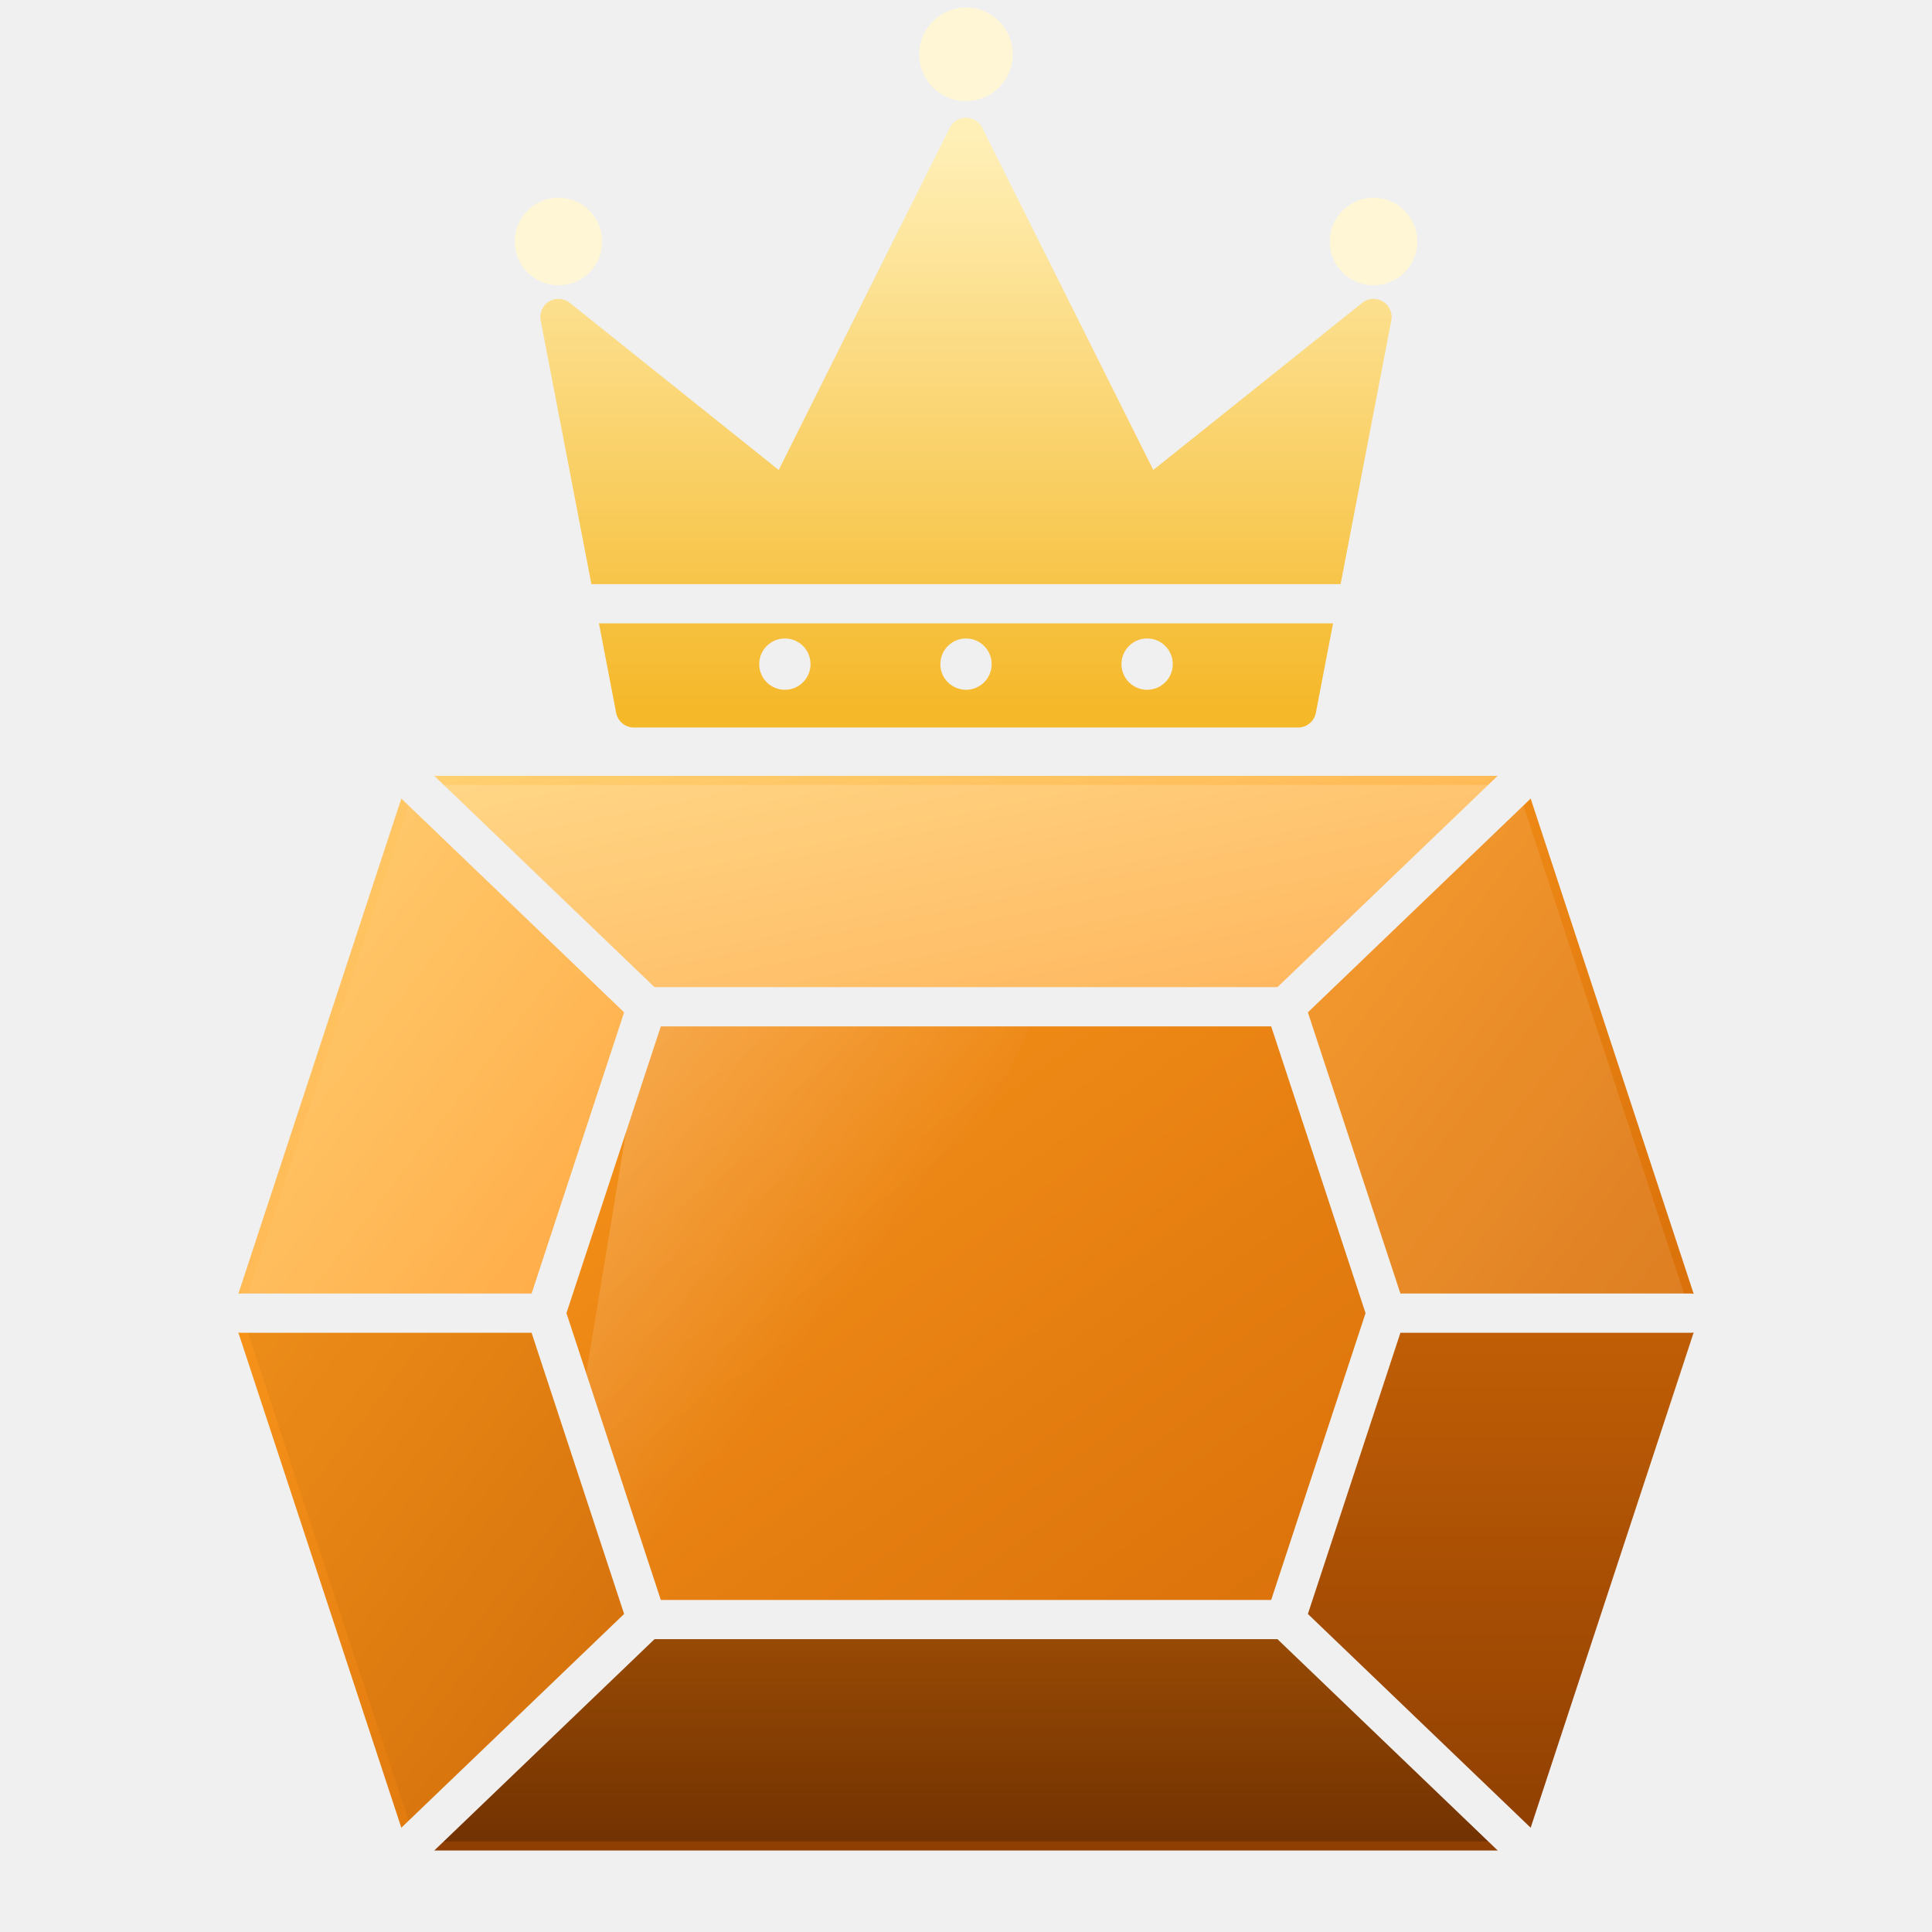
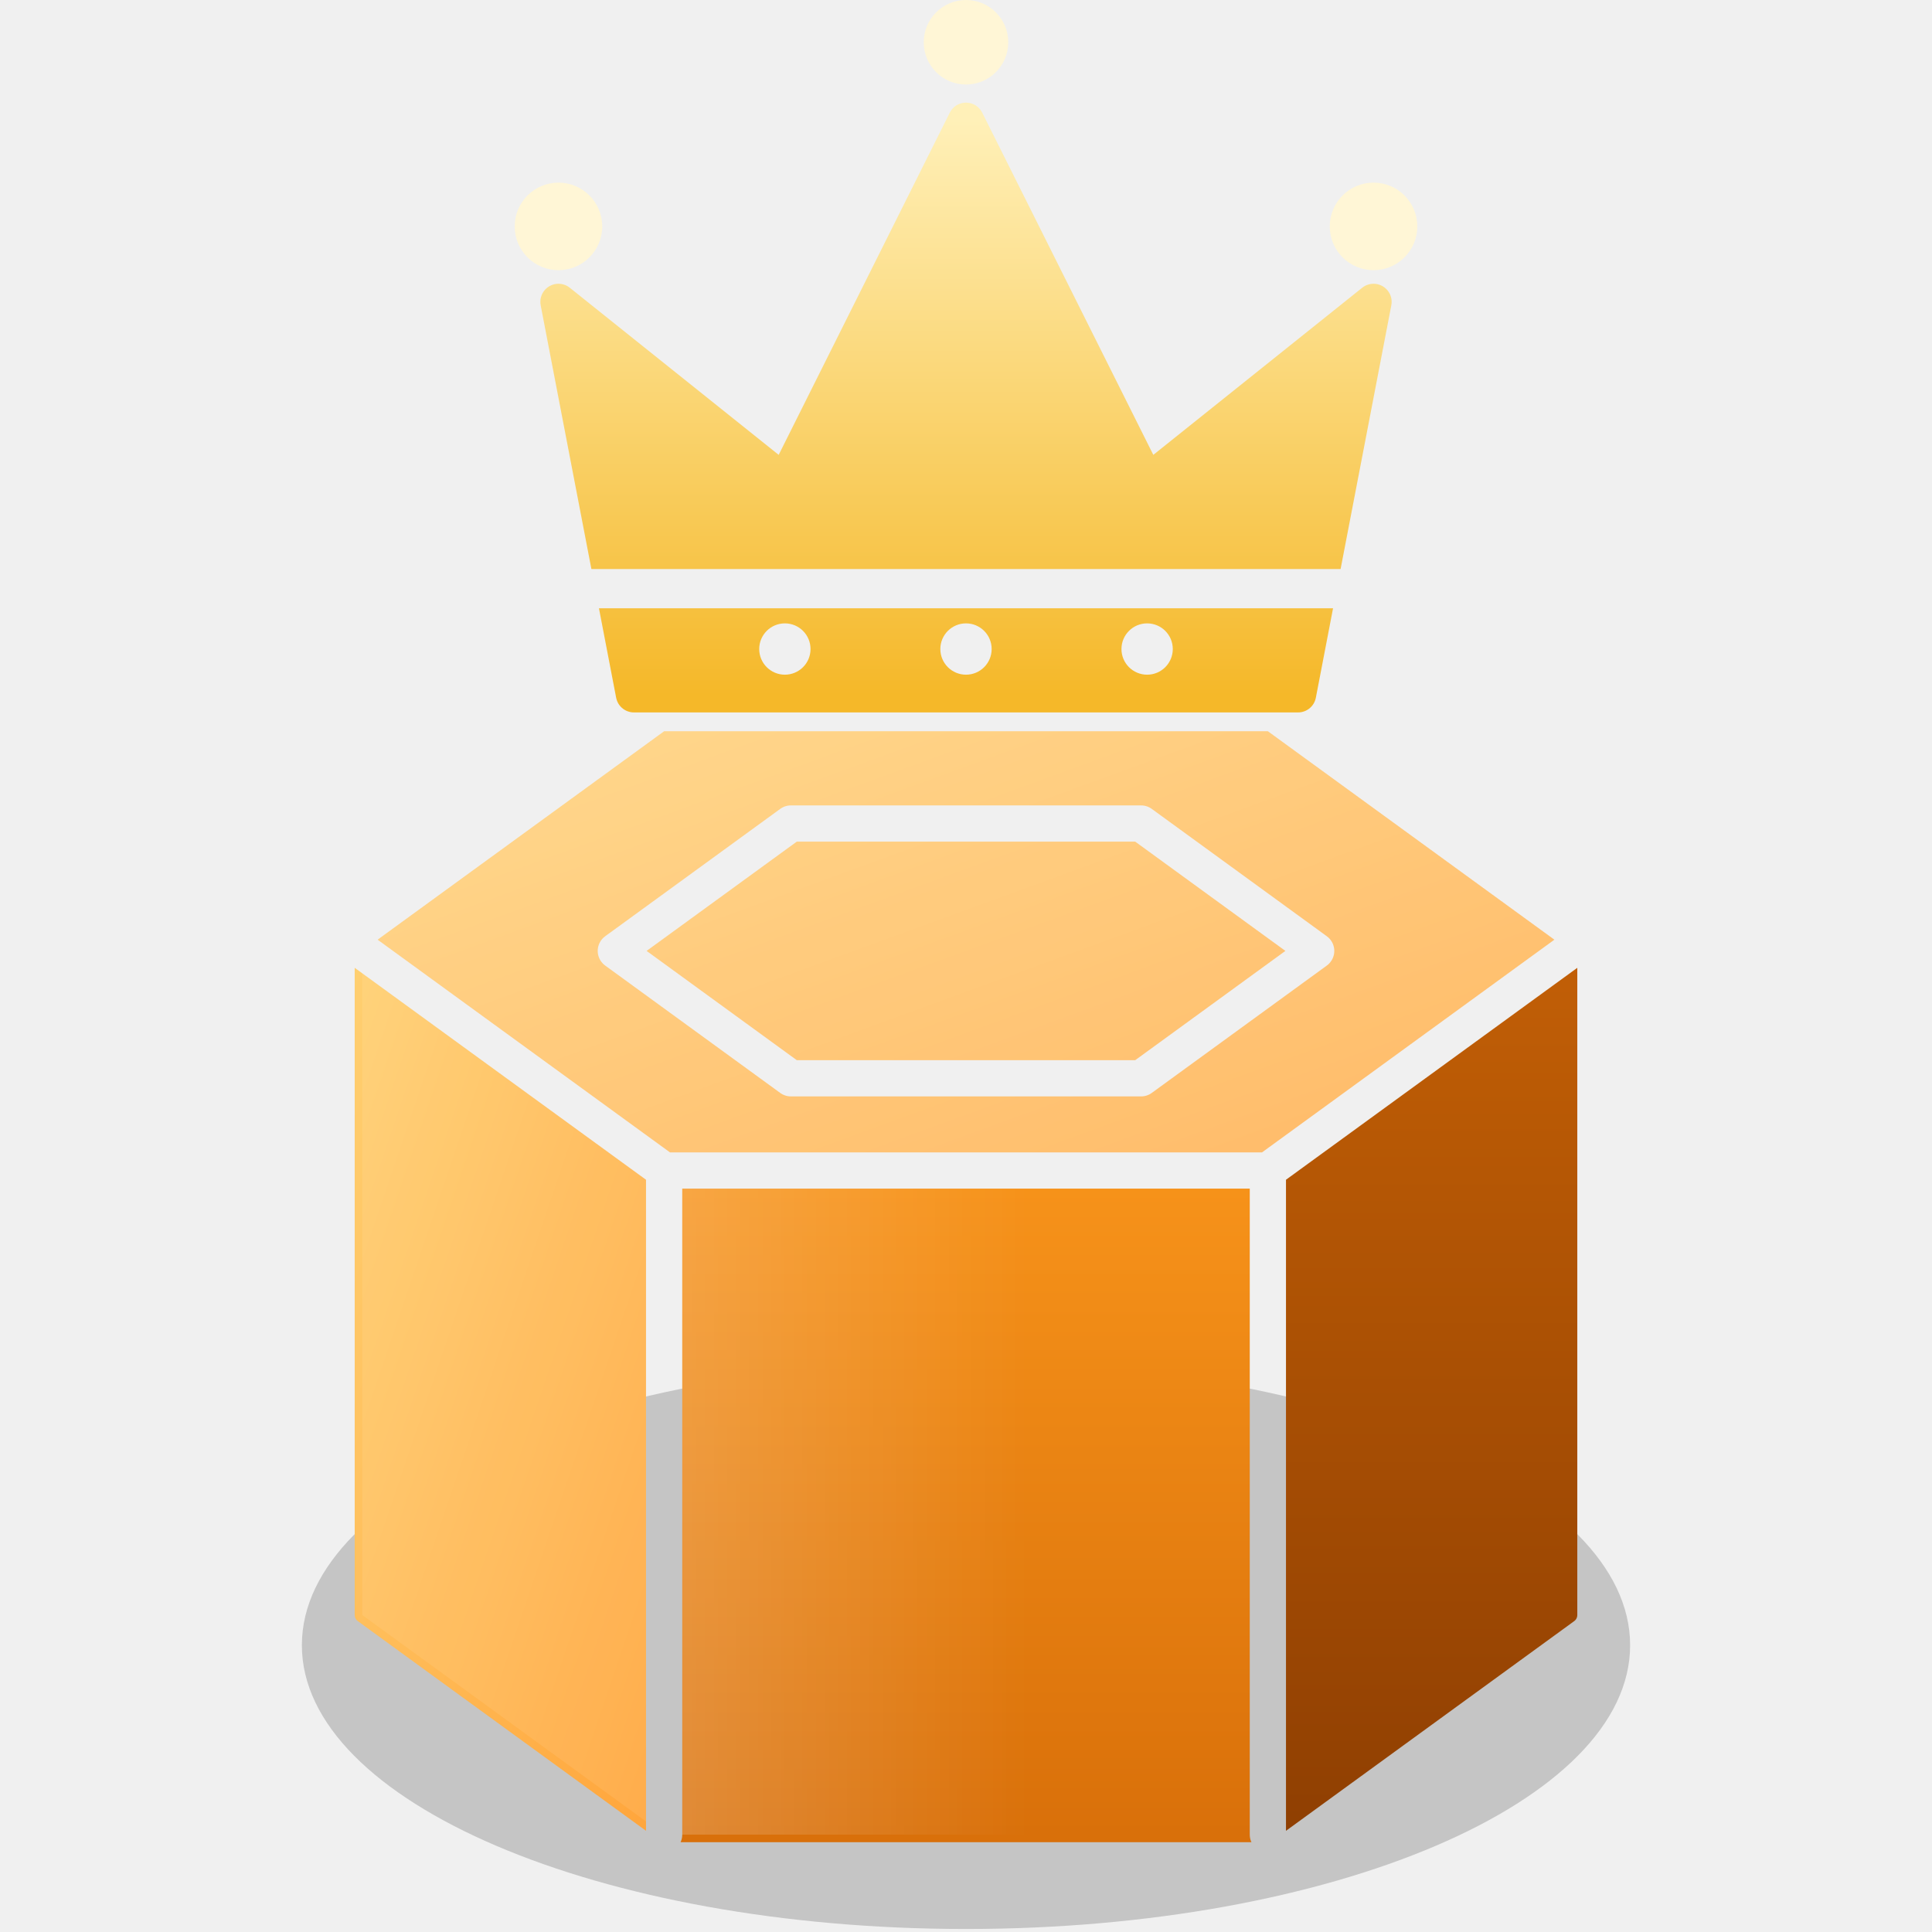
<svg xmlns="http://www.w3.org/2000/svg" viewBox="0 0 128 128" width="128" height="128" role="img" aria-label="Block Master">
  <defs>
    <linearGradient id="default-top" x1="0" y1="0" x2="1" y2="1">
      <stop offset="0" stop-color="#ffcf70" />
      <stop offset="1" stop-color="#ffa43a" />
    </linearGradient>
-     <linearGradient id="default-left" x1="0" y1="0" x2="1" y2="1">
+     <linearGradient id="default-left" x1="0" y1="0" x2="0" y2="1">
      <stop offset="0" stop-color="#f7931a" />
      <stop offset="1" stop-color="#d9700a" />
    </linearGradient>
    <linearGradient id="default-right" x1="0" y1="0" x2="0" y2="1">
      <stop offset="0" stop-color="#c25f06" />
      <stop offset="1" stop-color="#8f3f02" />
    </linearGradient>
    <linearGradient id="default-crown" x1="0" y1="0" x2="0" y2="1">
      <stop offset="0" stop-color="#fff0b8" />
      <stop offset="1" stop-color="#f5b829" />
    </linearGradient>
-     <linearGradient id="default-table" x1="0" y1="0" x2="1" y2="1">
-       <stop offset="0" stop-color="#f7931a" />
-       <stop offset="1" stop-color="#d9700a" />
+     <linearGradient id="default-lid" x1="0" y1="0" x2="1" y2="1">
+       <stop offset="0" stop-color="#ffcf70" />
+       <stop offset="1" stop-color="#ffa43a" />
    </linearGradient>
-     <linearGradient id="default-sheen" x1="0" y1="0" x2="1" y2="1">
-       <stop offset="0" stop-color="#ffffff" stop-opacity="0.5" />
-       <stop offset="0.55" stop-color="#ffffff" stop-opacity="0" />
+     <linearGradient id="default-sheen" x1="0" y1="0" x2="1" y2="0">
+       <stop offset="0" stop-color="#ffffff" stop-opacity="0.32" />
+       <stop offset="0.6" stop-color="#ffffff" stop-opacity="0" />
    </linearGradient>
-     <clipPath id="default-tablec">
-       <path d="M42.84,66.7 L85.16,66.7 L91.84,87 L85.16,107.3 L42.84,107.3 L36.16,87 Z" />
+     <clipPath id="default-frontc">
+       <path d="M84,77.55 L44,77.55 L44,121.55 L84,121.55 Z" />
    </clipPath>
-     <clipPath id="default-gemc">
-       <path d="M27.52,52 L100.48,52 L112,87 L100.48,122 L27.52,122 L16,87 Z" />
+     <clipPath id="default-lidc">
+       <path d="M104,63 L84,77.55 L44,77.55 L24,63 L44,48.45 L84,48.45 Z" />
    </clipPath>
    <mask id="default-gem" maskUnits="userSpaceOnUse" x="0" y="0" width="128" height="128">
      <rect width="128" height="128" fill="white" />
-       <path d="M27.52,52 L42.84,66.7 M100.48,52 L85.16,66.7 M112,87 L91.84,87 M100.48,122 L85.16,107.3 M27.52,122 L42.84,107.3 M16,87 L36.16,87 M42.84,66.7 L85.16,66.7 L91.84,87 L85.16,107.3 L42.84,107.3 L36.16,87 Z" stroke="black" stroke-width="2.6" stroke-linecap="round" stroke-linejoin="round" fill="none" />
-       <g clip-path="url(#default-tablec)" />
+       <path d="M104,63 L84,77.55 L44,77.55 L24,63 M84,77.55 L84,121.55 M44,77.55 L44,121.55 M87.2,63 L75.6,71.44 L52.4,71.44 L40.8,63 L52.4,54.56 L75.6,54.56 Z" stroke="black" stroke-width="2.4" stroke-linecap="round" stroke-linejoin="round" fill="none" />
+       <g clip-path="url(#default-frontc)" />
    </mask>
    <mask id="default-crownm" maskUnits="userSpaceOnUse" x="0" y="0" width="128" height="128">
      <rect width="128" height="128" fill="white" />
-       <path d="M38,40 L90,40" stroke="black" stroke-width="2.6" />
-       <circle cx="52" cy="44" r="1.7" fill="black" />
-       <circle cx="64" cy="44" r="1.7" fill="black" />
-       <circle cx="76" cy="44" r="1.7" fill="black" />
+       <path d="M38,39 L90,39" stroke="black" stroke-width="2.6" />
+       <circle cx="52" cy="43" r="1.7" fill="black" />
+       <circle cx="64" cy="43" r="1.7" fill="black" />
+       <circle cx="76" cy="43" r="1.7" fill="black" />
    </mask>
  </defs>
+   <ellipse cx="64" cy="109" rx="44" ry="18.8" fill="#000000" opacity="0.18" />
  <g mask="url(#default-gem)" stroke-linejoin="round">
-     <path d="M27.52,52 L100.48,52 L85.16,66.7 L42.84,66.7 Z" fill="url(#default-top)" stroke="url(#default-top)" stroke-width="1.2" />
-     <path d="M27.52,52 L100.48,52 L85.16,66.7 L42.84,66.7 Z" fill="#ffffff" opacity="0.16" />
-     <path d="M16,87 L27.52,52 L42.84,66.7 L36.16,87 Z" fill="url(#default-top)" stroke="url(#default-top)" stroke-width="1.2" />
-     <path d="M16,87 L27.52,52 L42.84,66.7 L36.16,87 Z" fill="#ffffff" opacity="0.04" />
-     <path d="M100.48,52 L112,87 L91.84,87 L85.16,66.7 Z" fill="url(#default-left)" stroke="url(#default-left)" stroke-width="1.2" />
-     <path d="M100.48,52 L112,87 L91.84,87 L85.16,66.7 Z" fill="#ffffff" opacity="0.1" />
-     <path d="M27.52,122 L16,87 L36.16,87 L42.84,107.3 Z" fill="url(#default-left)" stroke="url(#default-left)" stroke-width="1.2" />
-     <path d="M27.52,122 L16,87 L36.16,87 L42.84,107.3 Z" fill="#000000" opacity="0.04" />
-     <path d="M112,87 L100.48,122 L85.16,107.3 L91.84,87 Z" fill="url(#default-right)" stroke="url(#default-right)" stroke-width="1.2" />
-     <path d="M100.48,122 L27.52,122 L42.84,107.3 L85.16,107.3 Z" fill="url(#default-right)" stroke="url(#default-right)" stroke-width="1.2" />
-     <path d="M100.48,122 L27.52,122 L42.84,107.3 L85.16,107.3 Z" fill="#000000" opacity="0.2" />
-     <g clip-path="url(#default-gemc)" />
-     <path d="M42.84,66.7 L85.16,66.7 L91.84,87 L85.16,107.3 L42.84,107.3 L36.16,87 Z" fill="url(#default-table)" />
-     <g clip-path="url(#default-tablec)">
-       <path d="M42.84,66.7 L68.84,66.7 L50.16,107.3 L36.16,107.3 Z" fill="url(#default-sheen)" opacity="0.55" />
+     <path d="M104,63 L84,77.55 L84,121.55 L104,107 Z" fill="url(#default-right)" stroke="url(#default-right)" stroke-width="1" />
+     <path d="M84,77.55 L44,77.55 L44,121.55 L84,121.55 Z" fill="url(#default-left)" stroke="url(#default-left)" stroke-width="1" />
+     <path d="M44,77.55 L24,63 L24,107 L44,121.55 Z" fill="url(#default-top)" stroke="url(#default-top)" stroke-width="1" />
+     <path d="M44,77.55 L24,63 L24,107 L44,121.55 Z" fill="#ffffff" opacity="0.08" />
+     <g clip-path="url(#default-frontc)">
+       <path d="M84,77.55 L44,77.55 L44,121.55 L84,121.55 Z" fill="url(#default-sheen)" opacity="0.6" />
    </g>
+     <path d="M104,63 L84,77.55 L44,77.55 L24,63 L44,48.45 L84,48.45 Z" fill="url(#default-lid)" />
+     <path d="M104,63 L84,77.55 L44,77.55 L24,63 L44,48.45 L84,48.45 Z" fill="#ffffff" opacity="0.22" />
+     <g clip-path="url(#default-lidc)" />
  </g>
  <g mask="url(#default-crownm)" stroke-linejoin="round">
-     <path d="M42,47 L37,21 L52,33 L64,9 L76,33 L91,21 L86,47 Z" fill="url(#default-crown)" stroke="url(#default-crown)" stroke-width="2.4" />
+     <path d="M42,46 L37,20 L52,32 L64,8 L76,32 L91,20 L86,46 Z" fill="url(#default-crown)" stroke="url(#default-crown)" stroke-width="2.4" />
  </g>
-   <circle cx="37" cy="16" r="2.9" fill="#fff6d6" />
-   <circle cx="64" cy="3.6" r="3.1" fill="#fff6d6" />
-   <circle cx="91" cy="16" r="2.9" fill="#fff6d6" />
+   <circle cx="37" cy="15" r="2.9" fill="#fff6d6" />
+   <circle cx="64" cy="2.8" r="2.8" fill="#fff6d6" />
+   <circle cx="91" cy="15" r="2.9" fill="#fff6d6" />
</svg>
